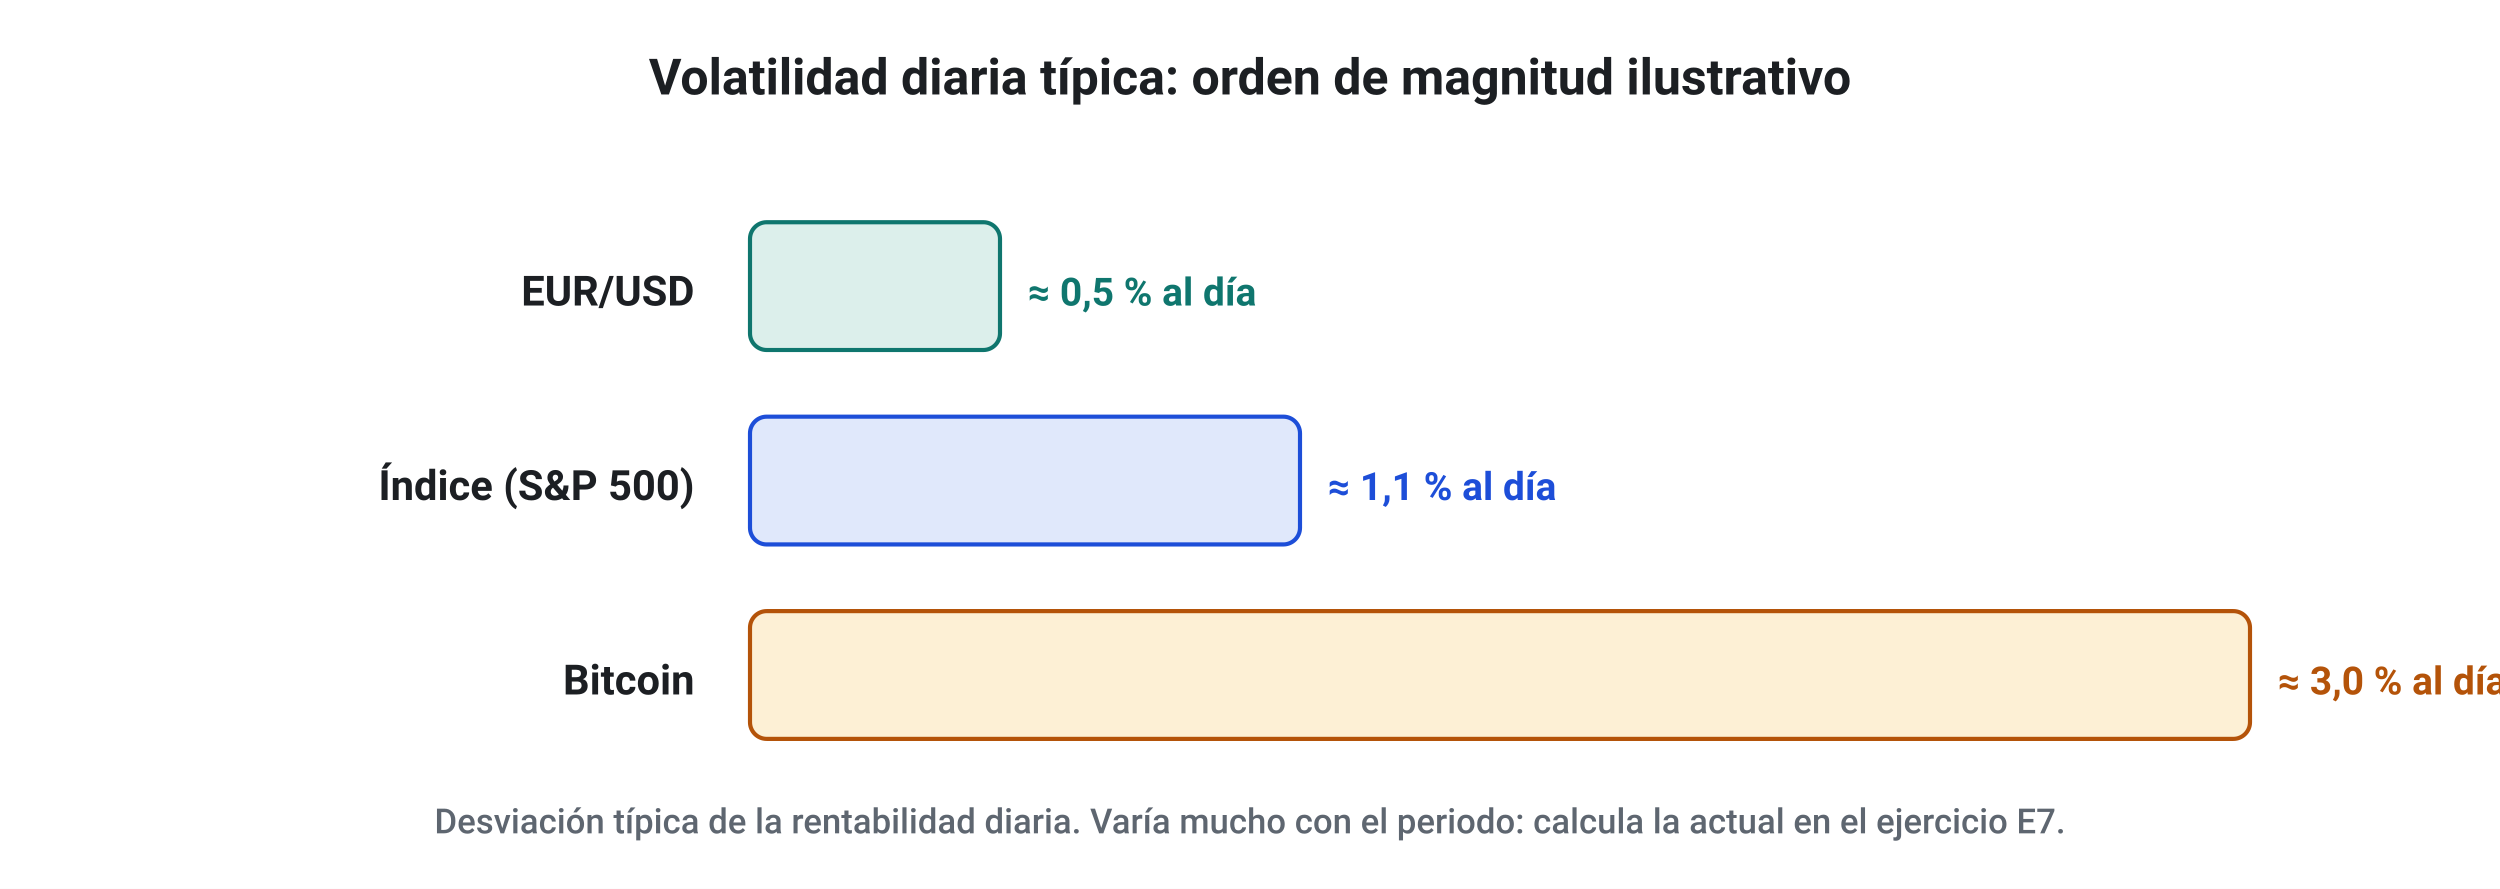
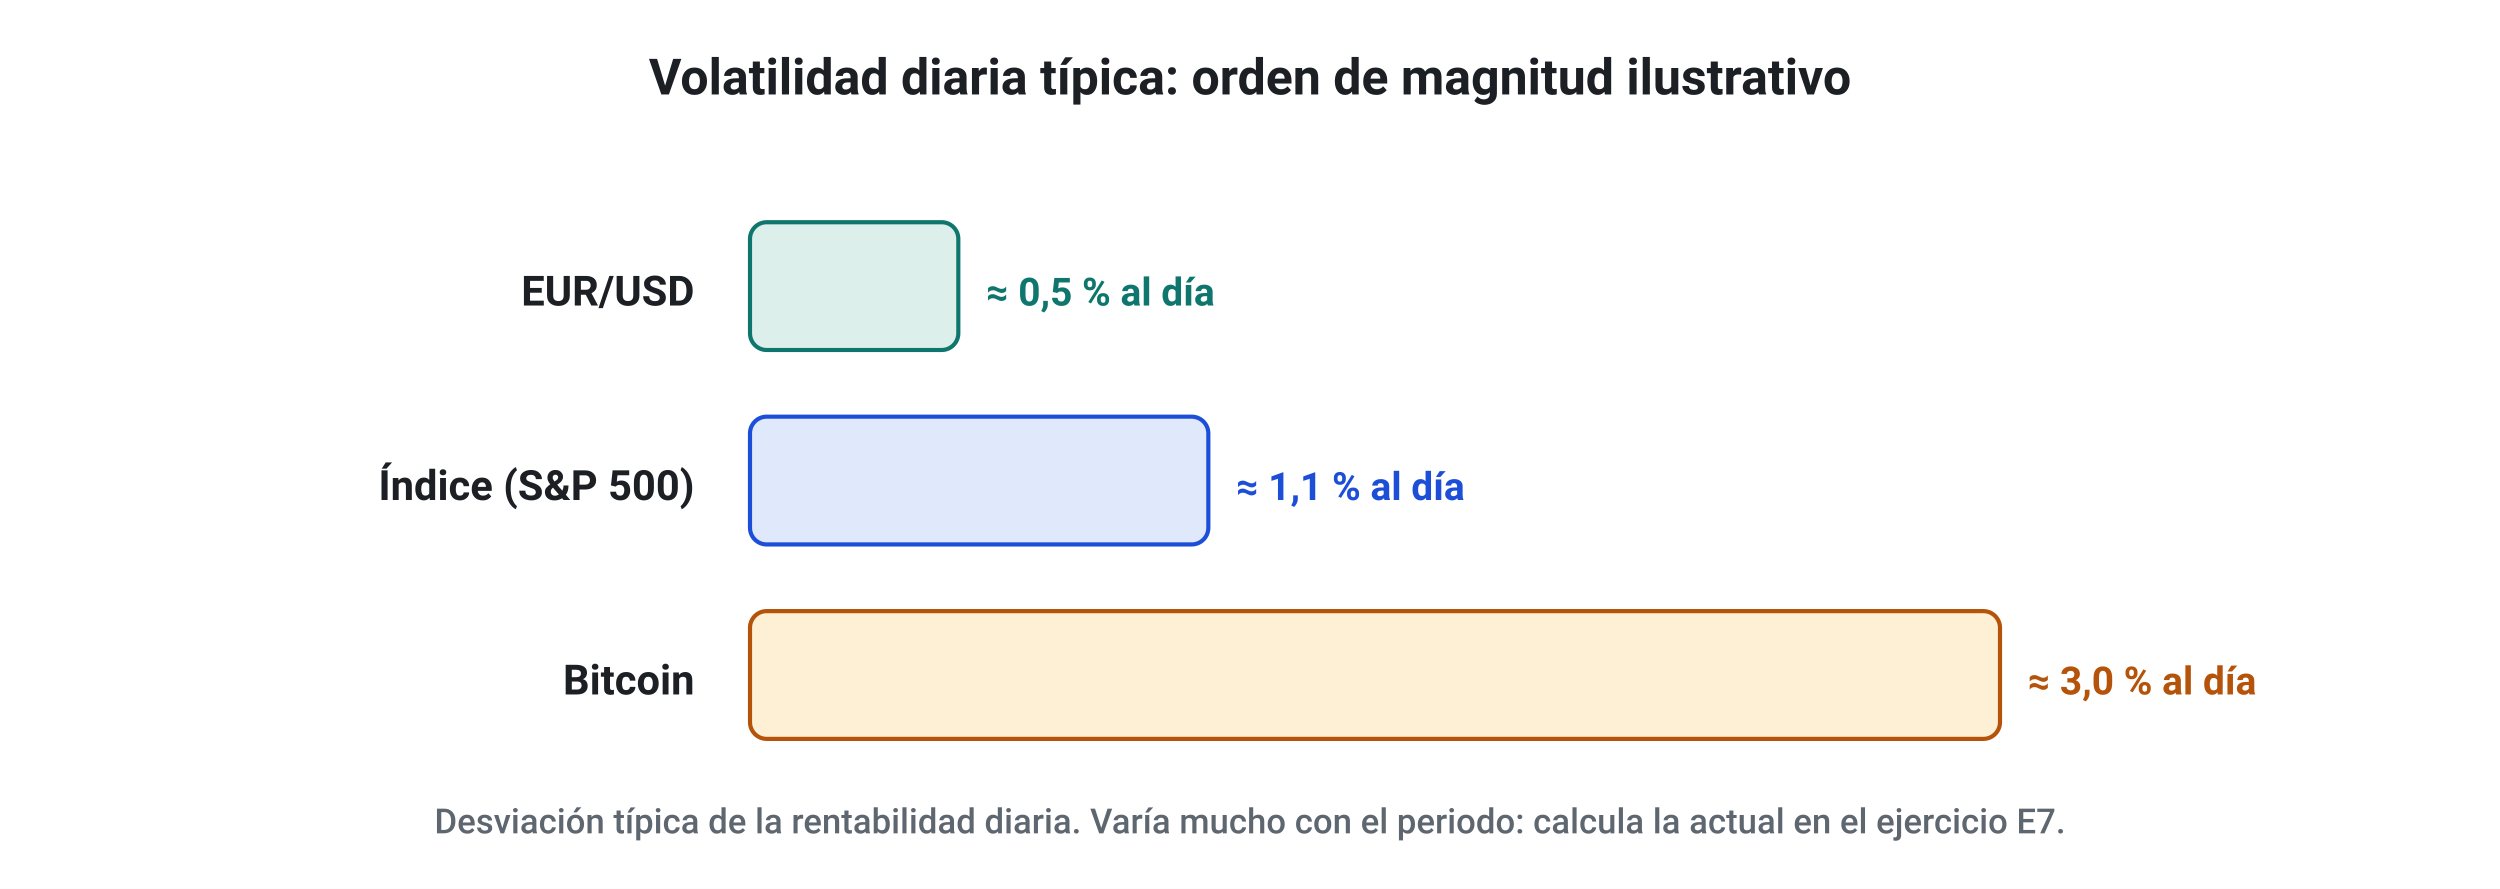
<svg xmlns="http://www.w3.org/2000/svg" viewBox="0 0 900 320" role="img" aria-label="Volatilidad comparada" font-family="system-ui,-apple-system,'Segoe UI',Roboto,sans-serif">
  <defs>
    <marker id="arr" viewBox="0 0 10 10" refX="9" refY="5" markerWidth="7" markerHeight="7" orient="auto-start-reverse">
      <path d="M0,0 L10,5 L0,10 z" fill="#5e6670" />
    </marker>
  </defs>
  <rect width="900" height="320" fill="#ffffff" />
  <text x="450" y="34" font-size="18" fill="#1c1f23" font-weight="700" text-anchor="middle">
    <tspan x="450" dy="0">Volatilidad diaria típica: orden de magnitud ilustrativo</tspan>
  </text>
  <text x="250" y="110" font-size="15" fill="#1c1f23" font-weight="700" text-anchor="end">
    <tspan x="250" dy="0">EUR/USD</tspan>
  </text>
-   <rect x="270" y="80" width="90.0" height="46" rx="6" fill="#dcefeb" stroke="#0f766e" stroke-width="1.5" />
-   <text x="370.0" y="110" font-size="14" fill="#0f766e" font-weight="700" text-anchor="start">
-     <tspan x="370.0" dy="0">≈ 0,5 % al día</tspan>
+   <rect x="270" y="80" width="75.0" height="46" rx="6" fill="#dcefeb" stroke="#0f766e" stroke-width="1.5" />
+   <text x="355.0" y="110" font-size="14" fill="#0f766e" font-weight="700" text-anchor="start">
+     <tspan x="355.0" dy="0">≈ 0,5 % al día</tspan>
  </text>
  <text x="250" y="180" font-size="15" fill="#1c1f23" font-weight="700" text-anchor="end">
    <tspan x="250" dy="0">Índice (S&amp;P 500)</tspan>
  </text>
-   <rect x="270" y="150" width="198" height="46" rx="6" fill="#e0e8fb" stroke="#1d4ed8" stroke-width="1.5" />
-   <text x="478.0" y="180" font-size="14" fill="#1d4ed8" font-weight="700" text-anchor="start">
-     <tspan x="478.0" dy="0">≈ 1,1 % al día</tspan>
+   <rect x="270" y="150" width="165.0" height="46" rx="6" fill="#e0e8fb" stroke="#1d4ed8" stroke-width="1.5" />
+   <text x="445.0" y="180" font-size="14" fill="#1d4ed8" font-weight="700" text-anchor="start">
+     <tspan x="445.0" dy="0">≈ 1,1 % al día</tspan>
  </text>
  <text x="250" y="250" font-size="15" fill="#1c1f23" font-weight="700" text-anchor="end">
    <tspan x="250" dy="0">Bitcoin</tspan>
  </text>
-   <rect x="270" y="220" width="540.0" height="46" rx="6" fill="#fdf0d5" stroke="#b45309" stroke-width="1.5" />
-   <text x="820.0" y="250" font-size="14" fill="#b45309" font-weight="700" text-anchor="start">
-     <tspan x="820.0" dy="0">≈ 3,0 % al día</tspan>
+   <rect x="270" y="220" width="450.0" height="46" rx="6" fill="#fdf0d5" stroke="#b45309" stroke-width="1.5" />
+   <text x="730.0" y="250" font-size="14" fill="#b45309" font-weight="700" text-anchor="start">
+     <tspan x="730.0" dy="0">≈ 3,0 % al día</tspan>
  </text>
  <text x="450" y="300" font-size="12.5" fill="#5e6670" font-weight="500" text-anchor="middle">
    <tspan x="450" dy="0">Desviación típica de la rentabilidad diaria. Varía mucho con el periodo: calcula la actual en el ejercicio E7.</tspan>
  </text>
</svg>
